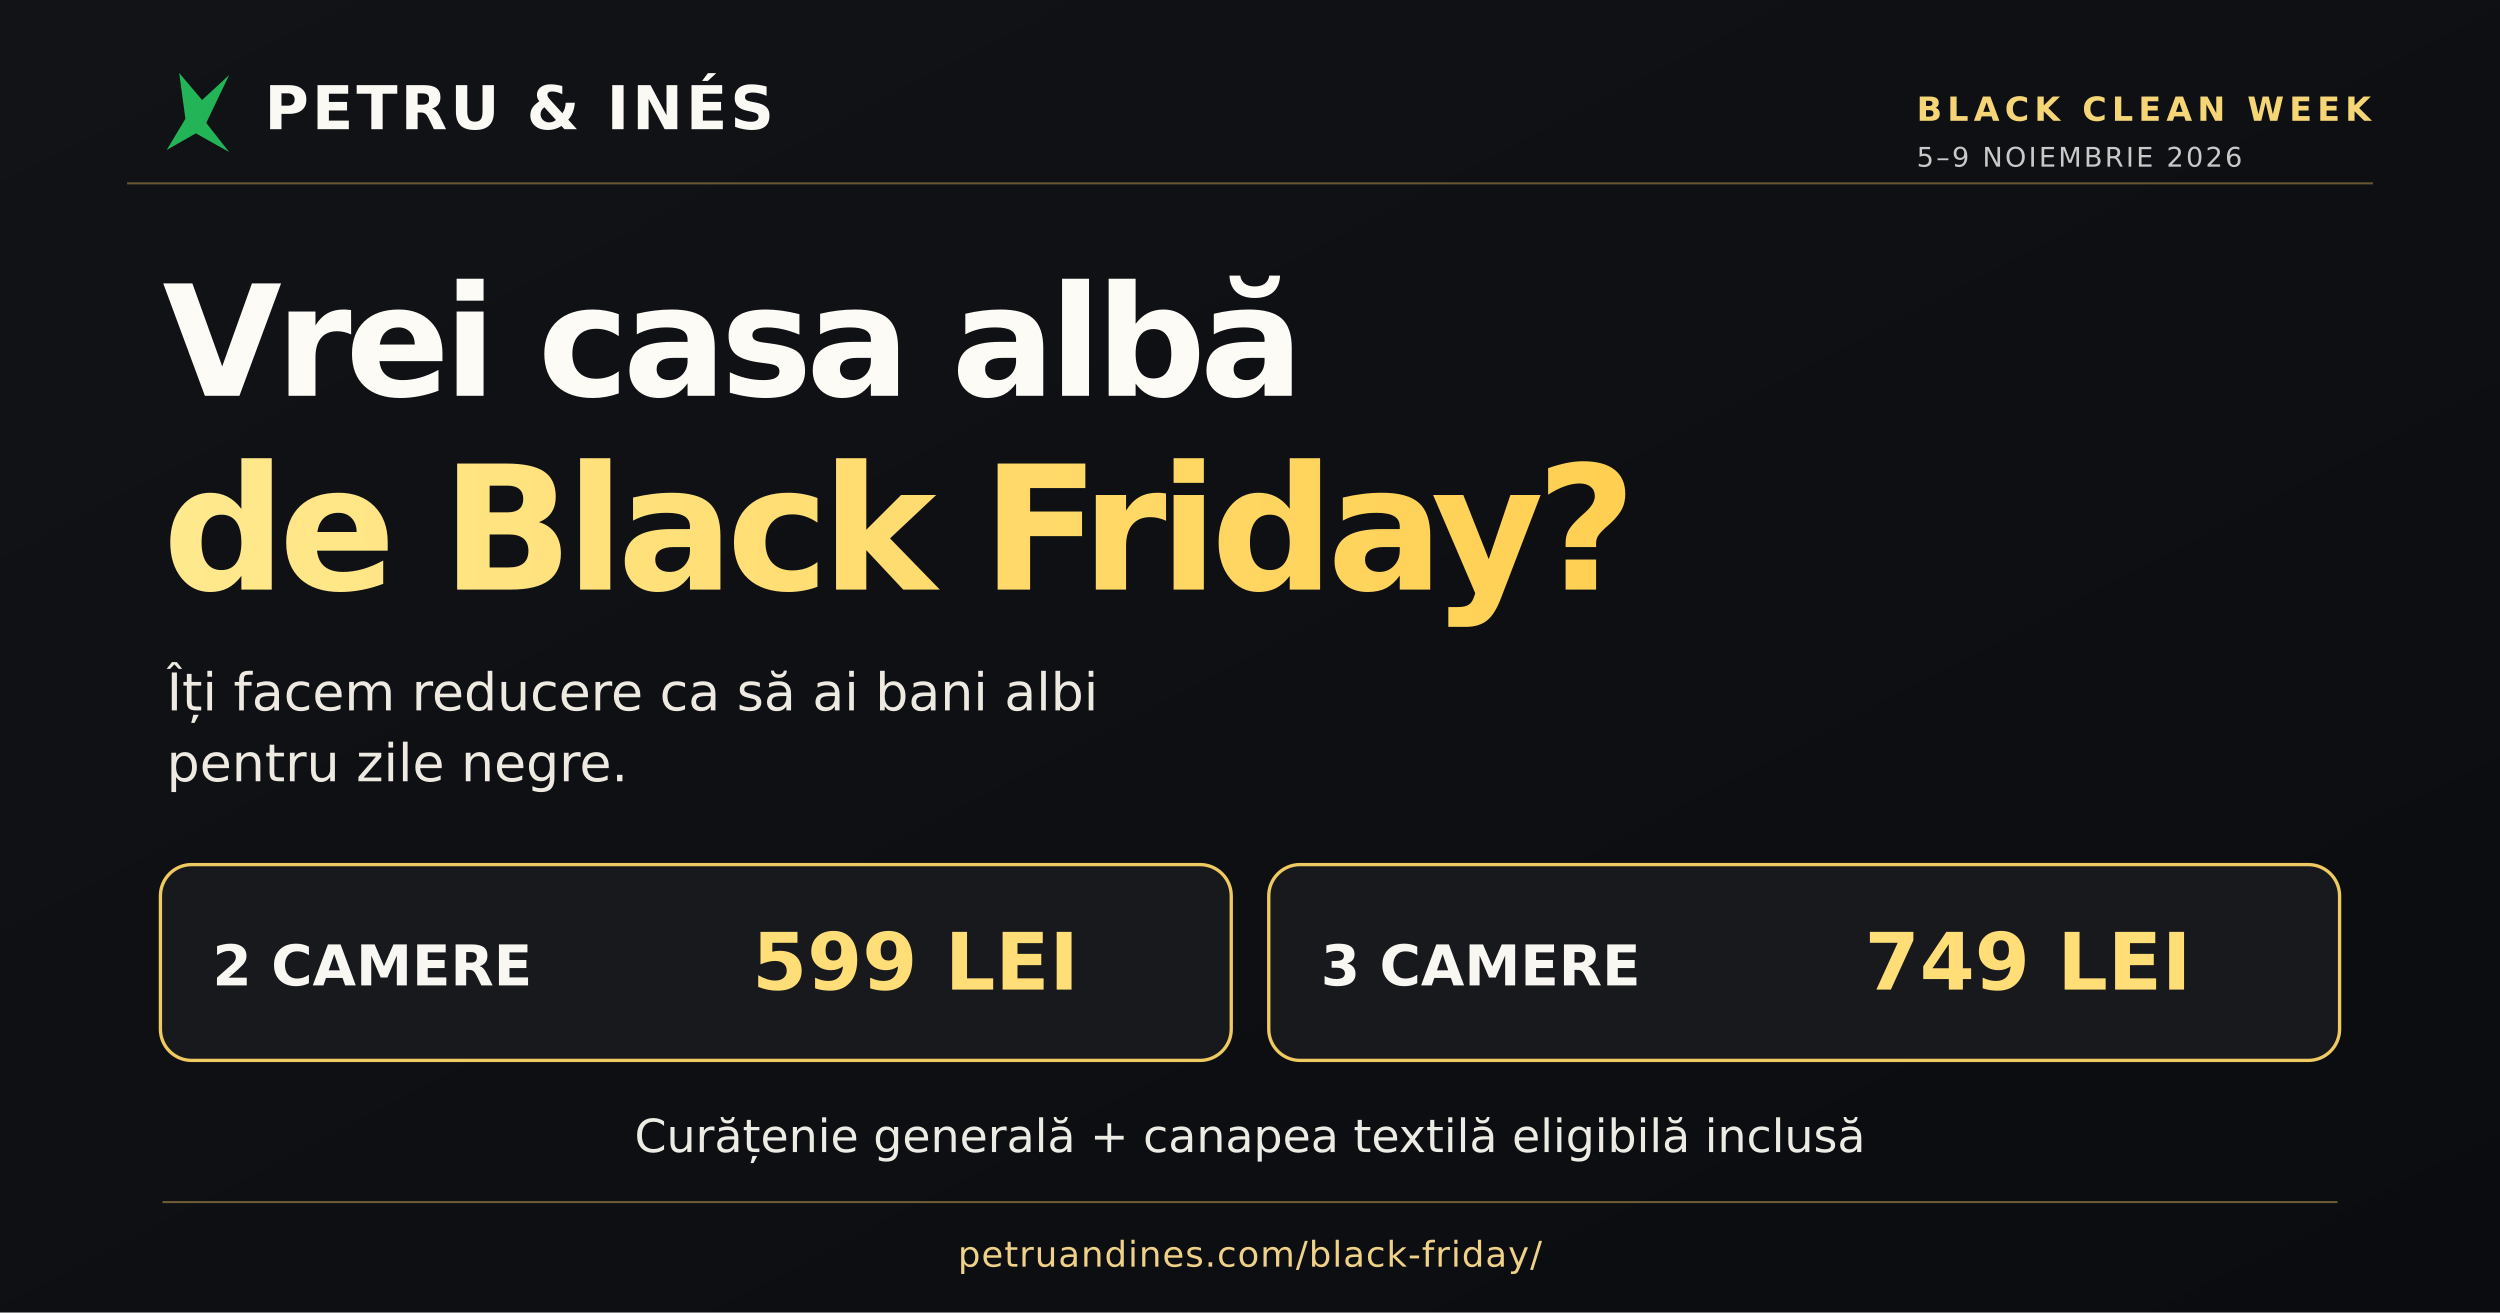
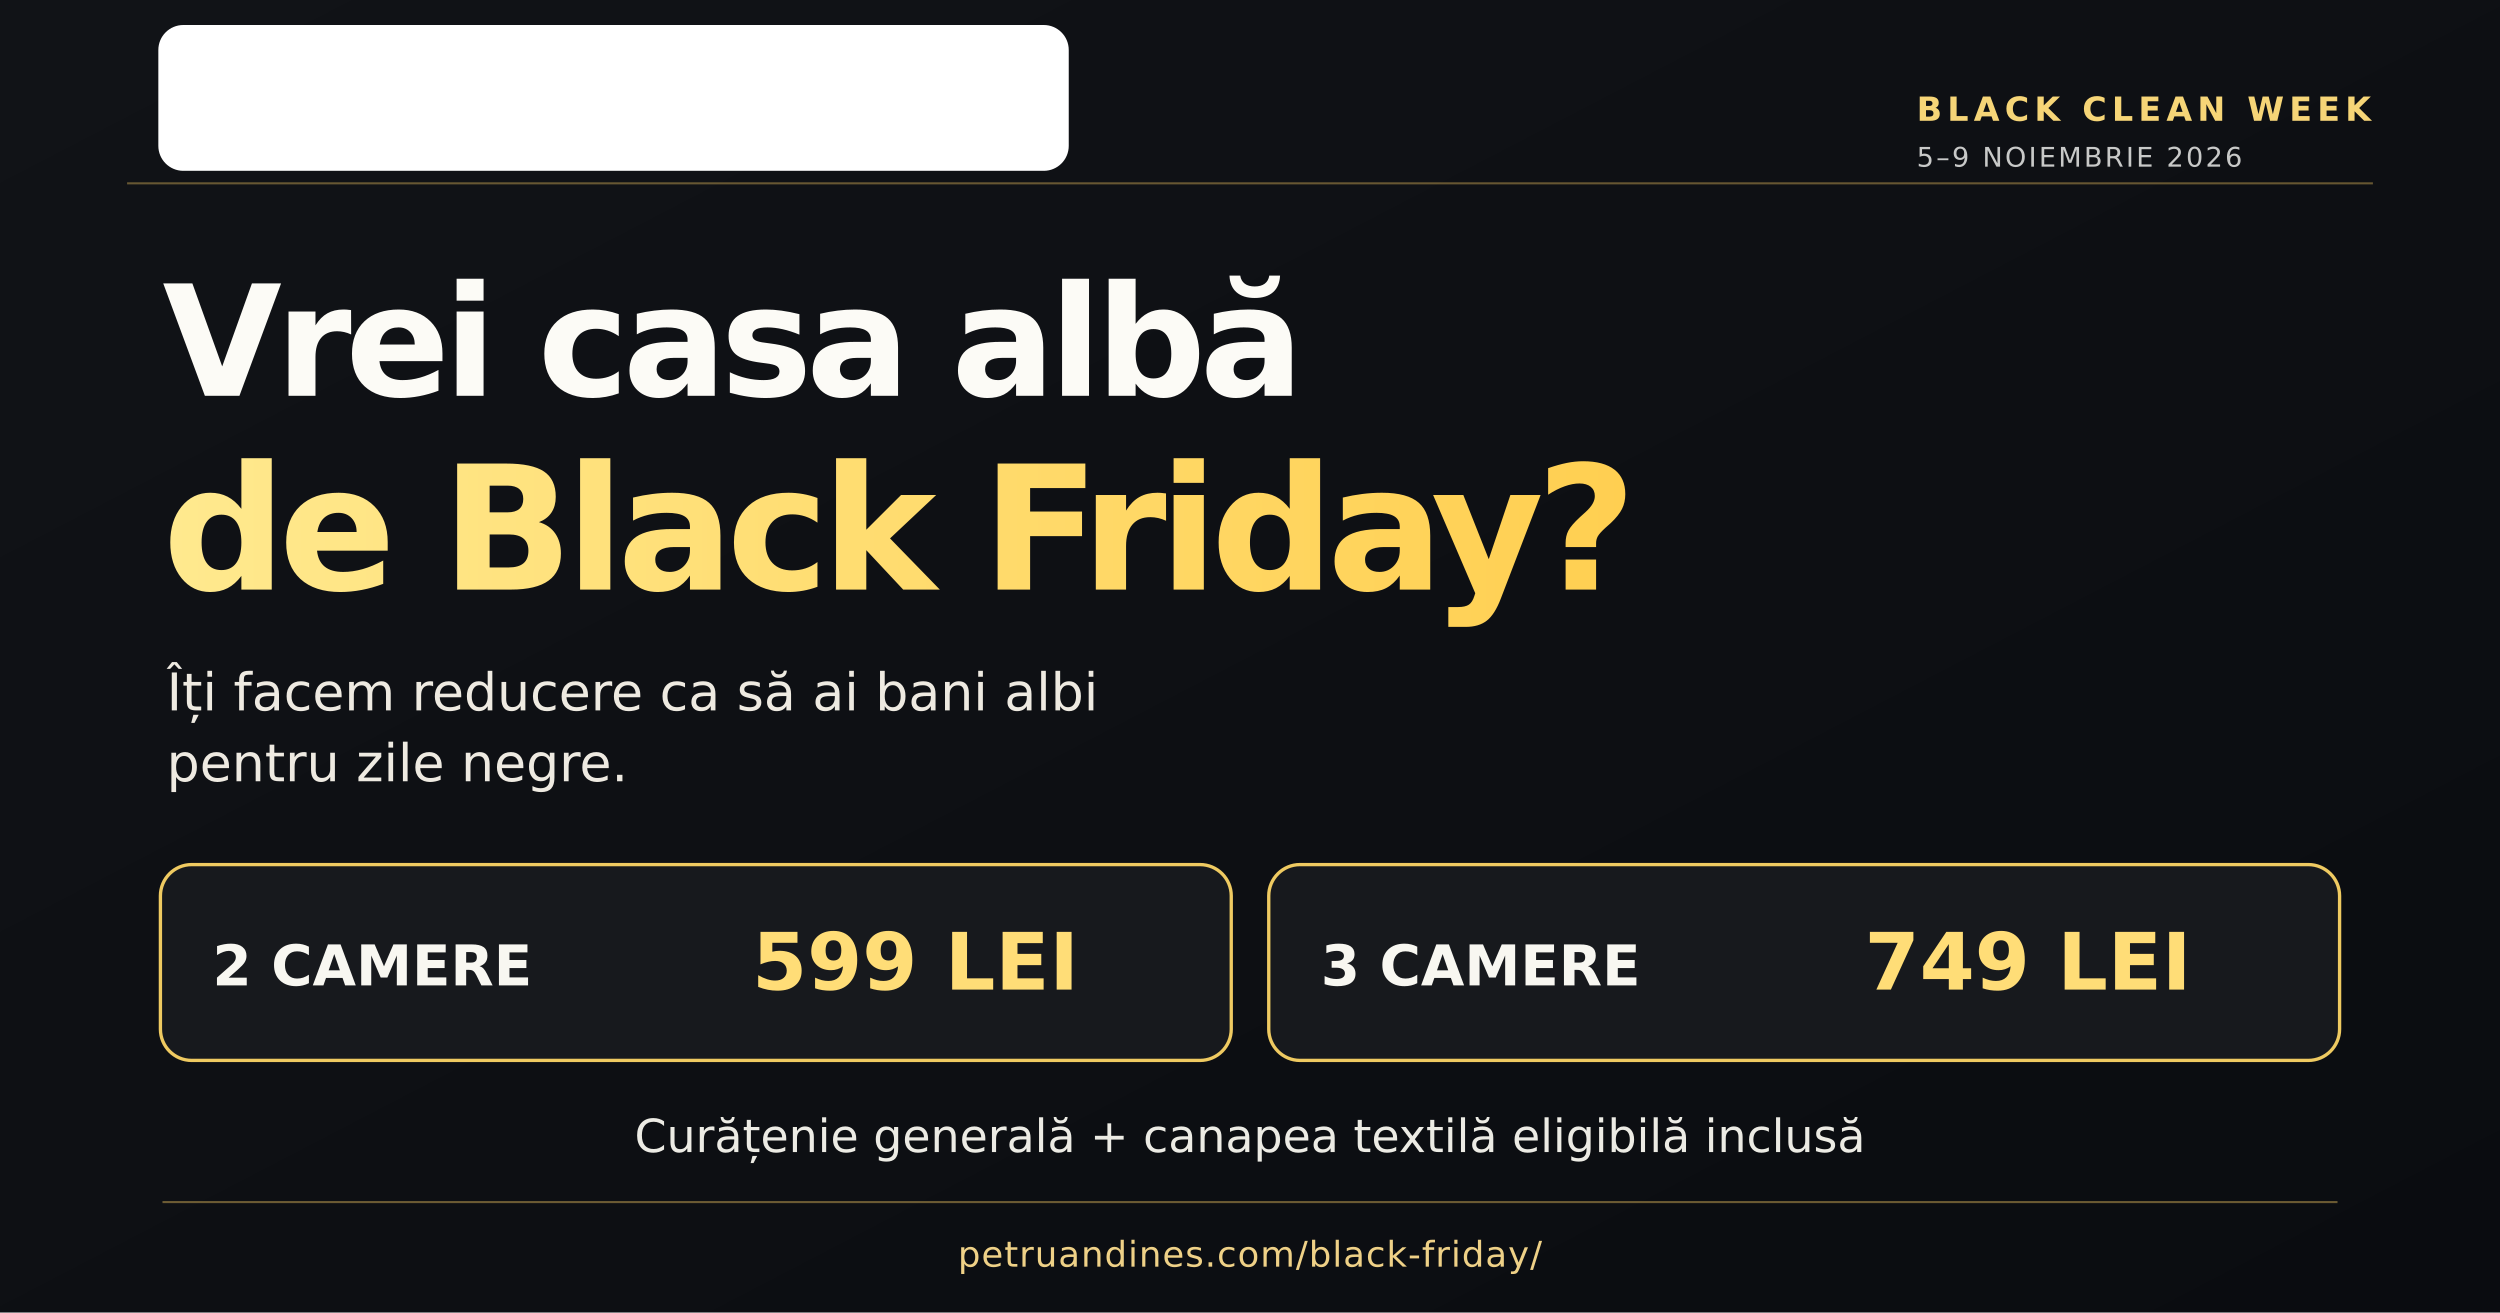
<svg xmlns="http://www.w3.org/2000/svg" width="1200" height="630" viewBox="0 0 1200 630">
  <defs>
    <linearGradient id="bg" x1="0" y1="0" x2="1" y2="1">
      <stop stop-color="#111317" />
      <stop offset="1" stop-color="#0a0c10" />
    </linearGradient>
    <linearGradient id="gold" x1="0" y1="0" x2="1" y2="0">
      <stop stop-color="#ffe98e" />
      <stop offset="1" stop-color="#ffcf51" />
    </linearGradient>
  </defs>
  <rect width="1200" height="630" fill="url(#bg)" />
  <path d="M61 88H1139" stroke="#e0b85b" stroke-opacity=".42" stroke-width="1" />
-   <path d="M86 35 L97 48 L110 36 L99 59 L110 73 L94 64 L80 72 L89 57 Z" fill="#23b458" />
-   <text x="127" y="62" font-family="DejaVu Sans,Arial,sans-serif" font-size="29" font-weight="800" fill="#faf9f4" letter-spacing="1.5">PETRU &amp; INÉS</text>
+   <rect x="76" y="12" width="437" height="70" rx="12" fill="#ffffff" />
  <text x="920" y="58" font-family="DejaVu Sans,Arial,sans-serif" font-size="16" font-weight="800" fill="#f6d577" letter-spacing="2.5">BLACK CLEAN WEEK</text>
  <text x="920" y="80" font-family="DejaVu Sans,Arial,sans-serif" font-size="13" fill="#c8c9c8" letter-spacing="1.1">5–9 NOIEMBRIE 2026</text>
  <text x="78" y="190" font-family="DejaVu Sans,Arial,sans-serif" font-size="74" font-weight="900" fill="#fcfbf6" letter-spacing="-3">Vrei casa albă</text>
  <text x="78" y="283" font-family="DejaVu Sans,Arial,sans-serif" font-size="83" font-weight="900" fill="url(#gold)" letter-spacing="-3.6">de Black Friday?</text>
  <text x="80" y="341" font-family="DejaVu Sans,Arial,sans-serif" font-size="25" fill="#eeeae1">Îți facem reducere ca să ai bani albi</text>
  <text x="80" y="375" font-family="DejaVu Sans,Arial,sans-serif" font-size="25" fill="#eeeae1">pentru zile negre.</text>
  <rect x="77" y="415" width="514" height="94" rx="15" fill="#17191d" stroke="#efca61" stroke-width="1.6" />
  <rect x="609" y="415" width="514" height="94" rx="15" fill="#17191d" stroke="#efca61" stroke-width="1.6" />
  <text x="102" y="473" font-family="DejaVu Sans,Arial,sans-serif" font-size="27" font-weight="700" fill="#f8f7f1">2 CAMERE</text>
  <text x="361" y="475" font-family="DejaVu Sans,Arial,sans-serif" font-size="38" font-weight="900" fill="#ffdd77">599 LEI</text>
  <text x="634" y="473" font-family="DejaVu Sans,Arial,sans-serif" font-size="27" font-weight="700" fill="#f8f7f1">3 CAMERE</text>
  <text x="895" y="475" font-family="DejaVu Sans,Arial,sans-serif" font-size="38" font-weight="900" fill="#ffdd77">749 LEI</text>
  <text x="600" y="553" text-anchor="middle" font-family="DejaVu Sans,Arial,sans-serif" font-size="22" fill="#ecebe4">Curățenie generală + canapea textilă eligibilă inclusă</text>
  <path d="M78 577H1122" stroke="#e0b85b" stroke-opacity=".45" />
  <text x="600" y="608" text-anchor="middle" font-family="DejaVu Sans,Arial,sans-serif" font-size="17" fill="#efd187" letter-spacing=".5">petruandines.com/black-friday/</text>
</svg>
